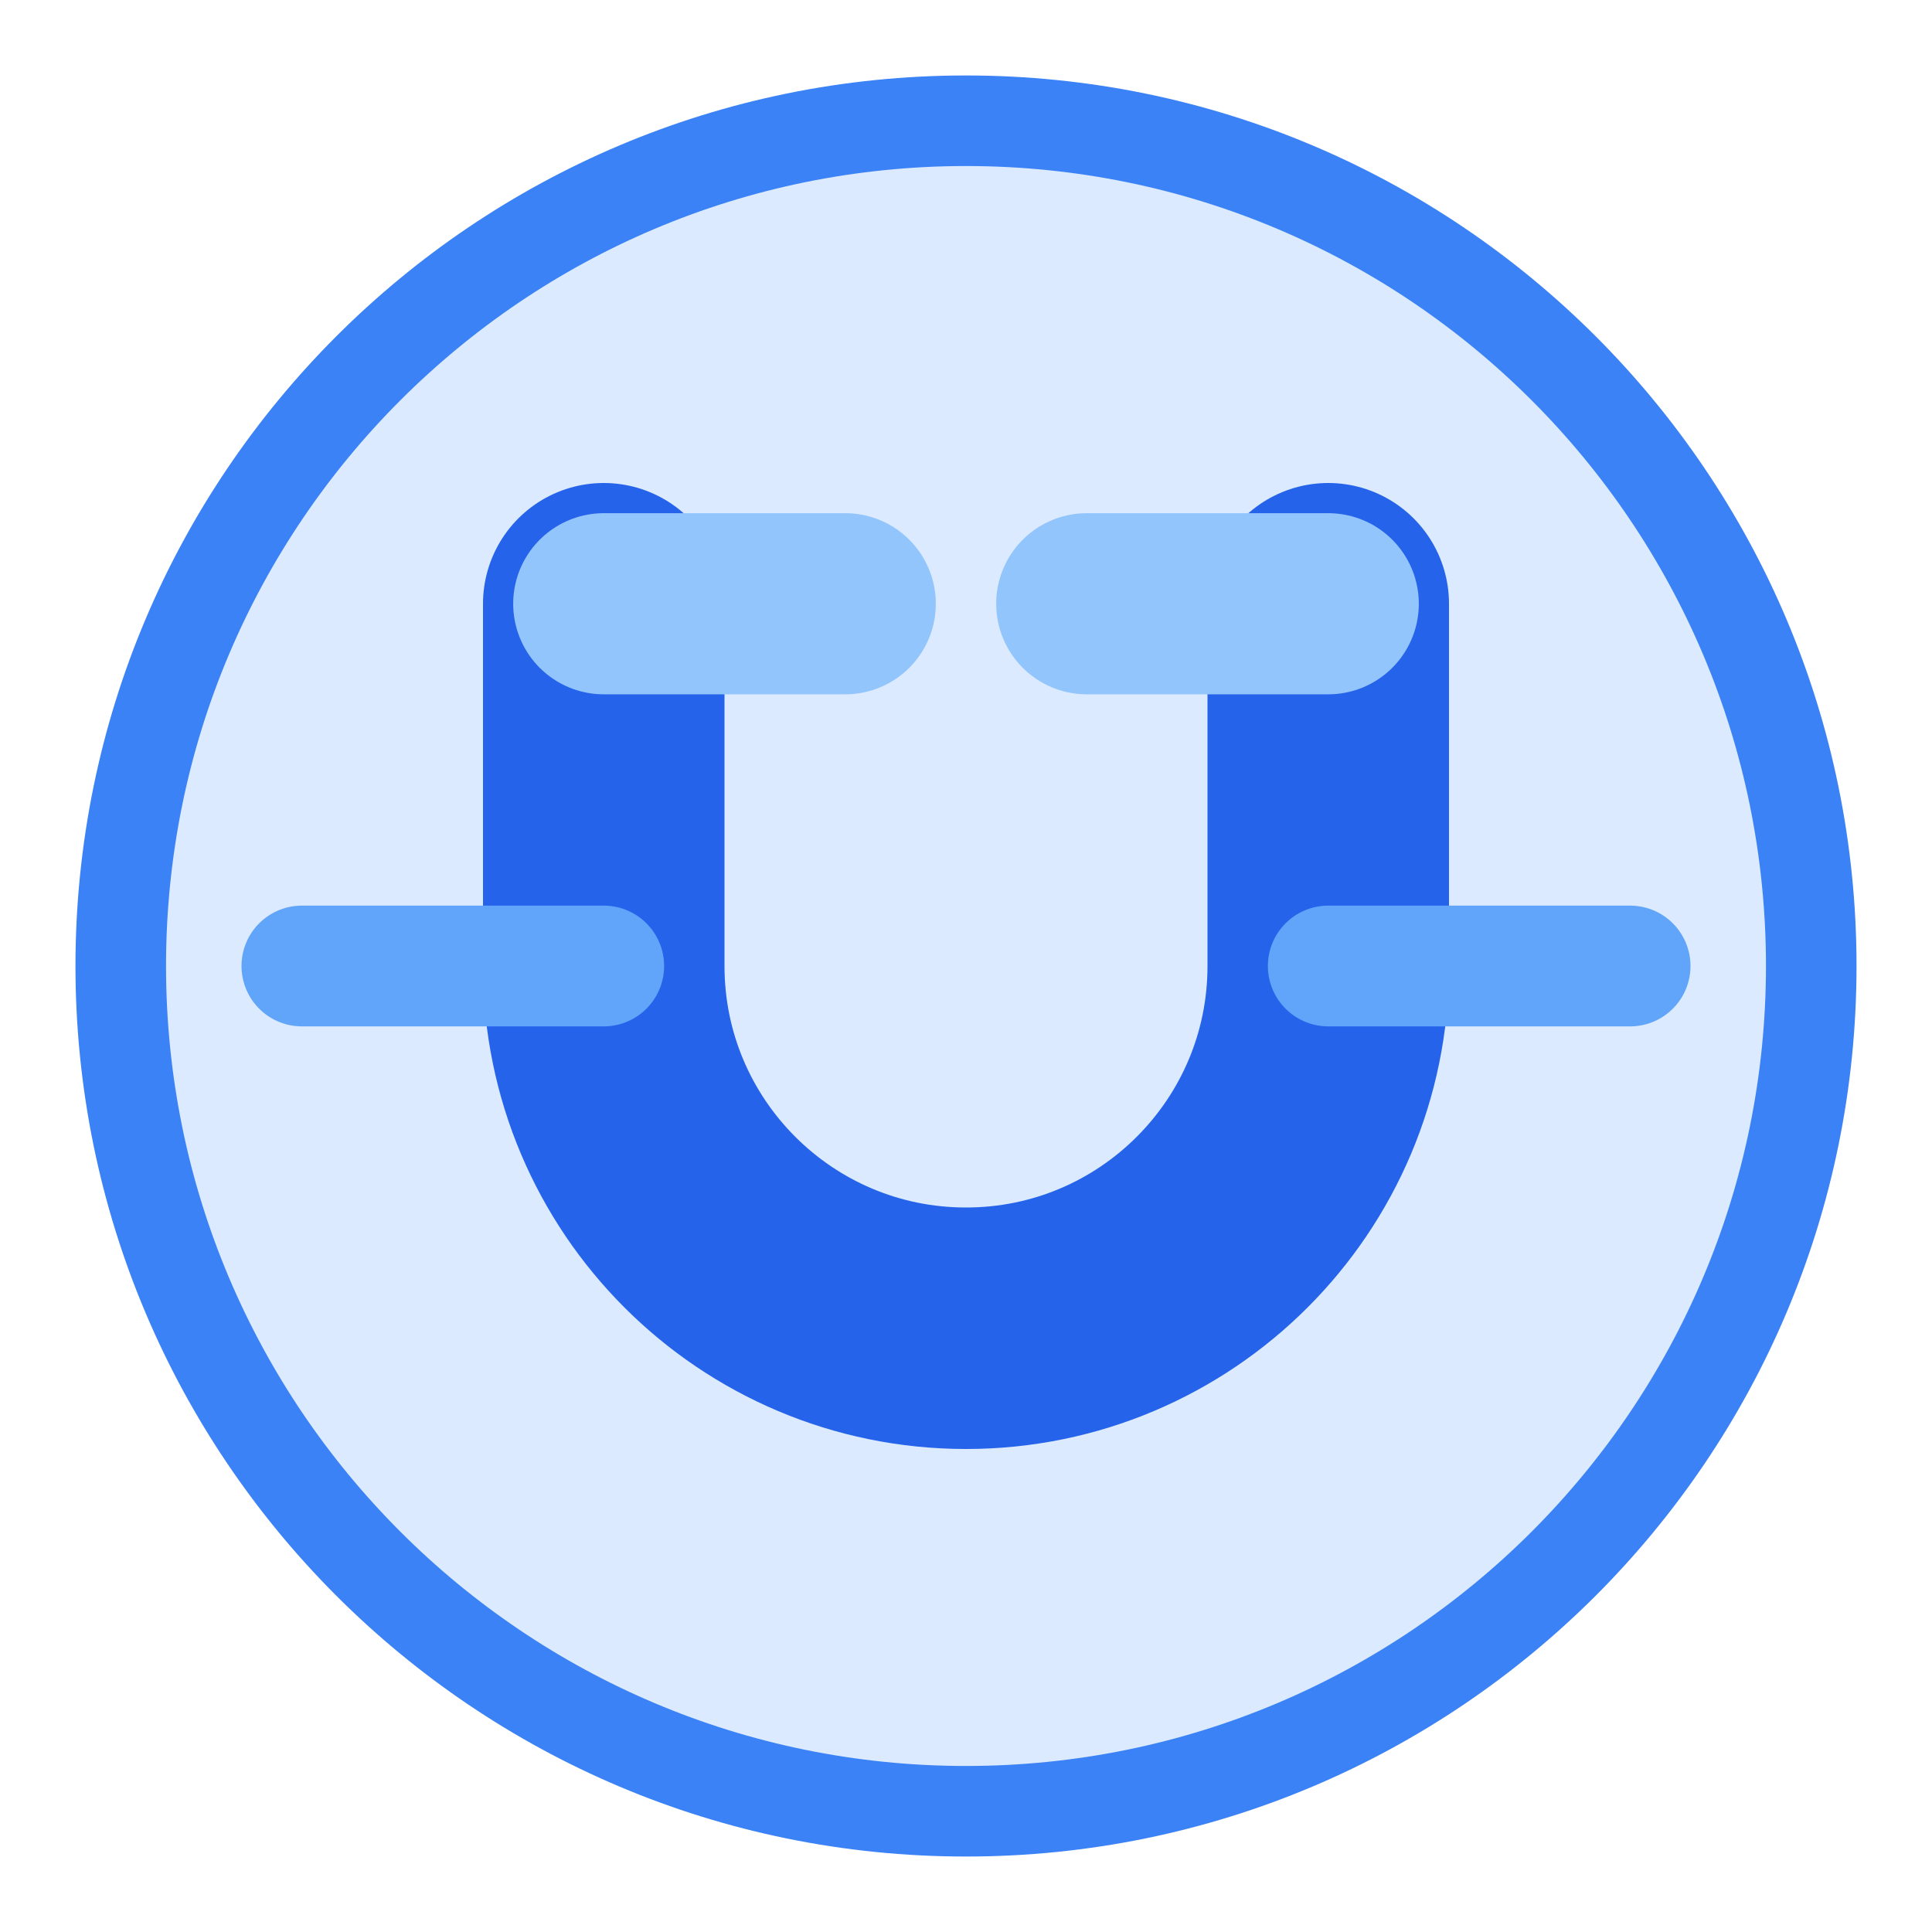
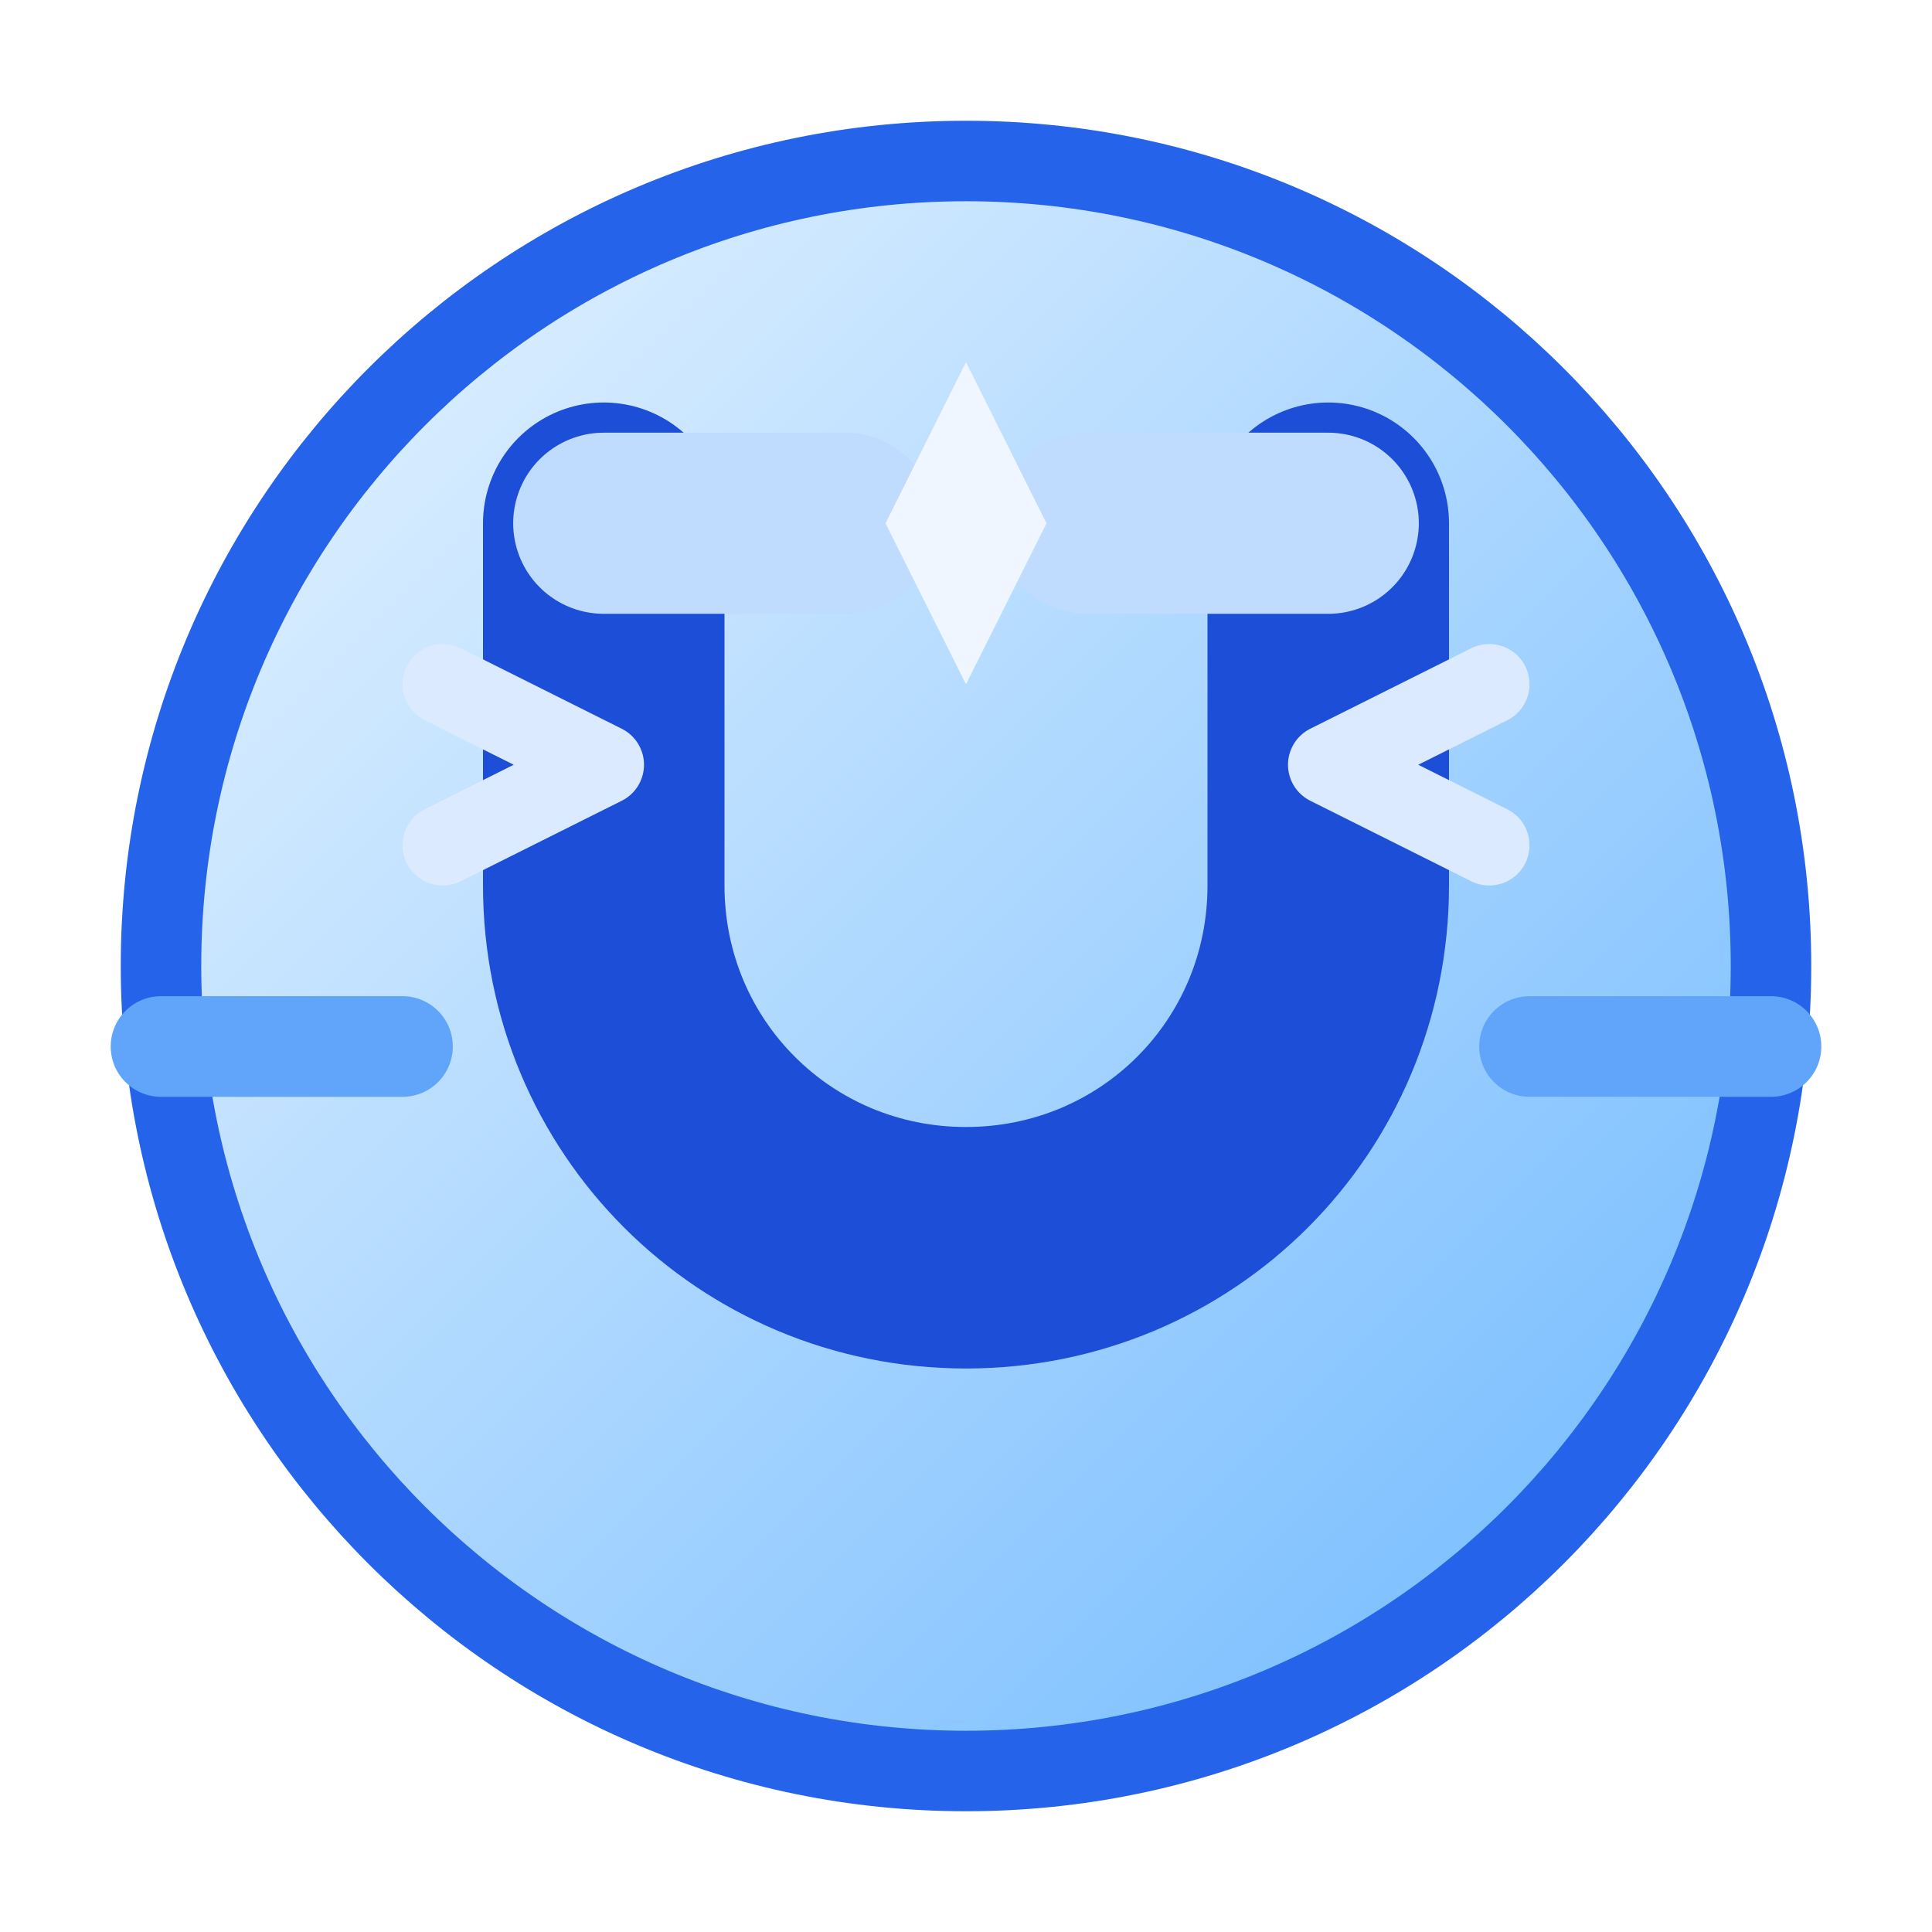
- <svg xmlns="http://www.w3.org/2000/svg" width="64" height="64" viewBox="0 0 64 64">
-   <circle cx="32" cy="32" r="28" fill="#dbeafe" stroke="#3b82f6" stroke-width="3" />
-   <path d="M20 20v12a12 12 0 0 0 24 0V20" fill="none" stroke="#2563eb" stroke-width="8" stroke-linecap="round" />
-   <path d="M20 20h8M36 20h8" stroke="#93c5fd" stroke-width="6" stroke-linecap="round" />
-   <path d="M10 32h10M54 32H44" stroke="#60a5fa" stroke-width="4" stroke-linecap="round" />
+ <svg xmlns="http://www.w3.org/2000/svg" width="96" height="96" viewBox="0 0 96 96">
+   <defs>
+     <linearGradient id="magnetBg" x1="0" x2="1" y1="0" y2="1">
+       <stop offset="0%" stop-color="#ebf6ff" />
+       <stop offset="100%" stop-color="#6bb7ff" />
+     </linearGradient>
+   </defs>
+   <circle cx="48" cy="48" r="40" fill="url(#magnetBg)" stroke="#2563eb" stroke-width="4" />
+   <path d="M30 26v18c0 10 8 18 18 18s18-8 18-18V26" fill="none" stroke="#1d4ed8" stroke-width="12" stroke-linecap="round" />
+   <path d="M30 26h12M54 26h12" stroke="#bfdbfe" stroke-width="9" stroke-linecap="round" />
+   <path d="M20 52H8M88 52H76" stroke="#60a5fa" stroke-width="5" stroke-linecap="round" />
+   <path d="M22 34l8 4-8 4M74 34l-8 4 8 4" fill="none" stroke="#dbeafe" stroke-width="4" stroke-linecap="round" stroke-linejoin="round" />
+   <path d="M48 18l4 8-4 8-4-8z" fill="#eff6ff" />
</svg>
